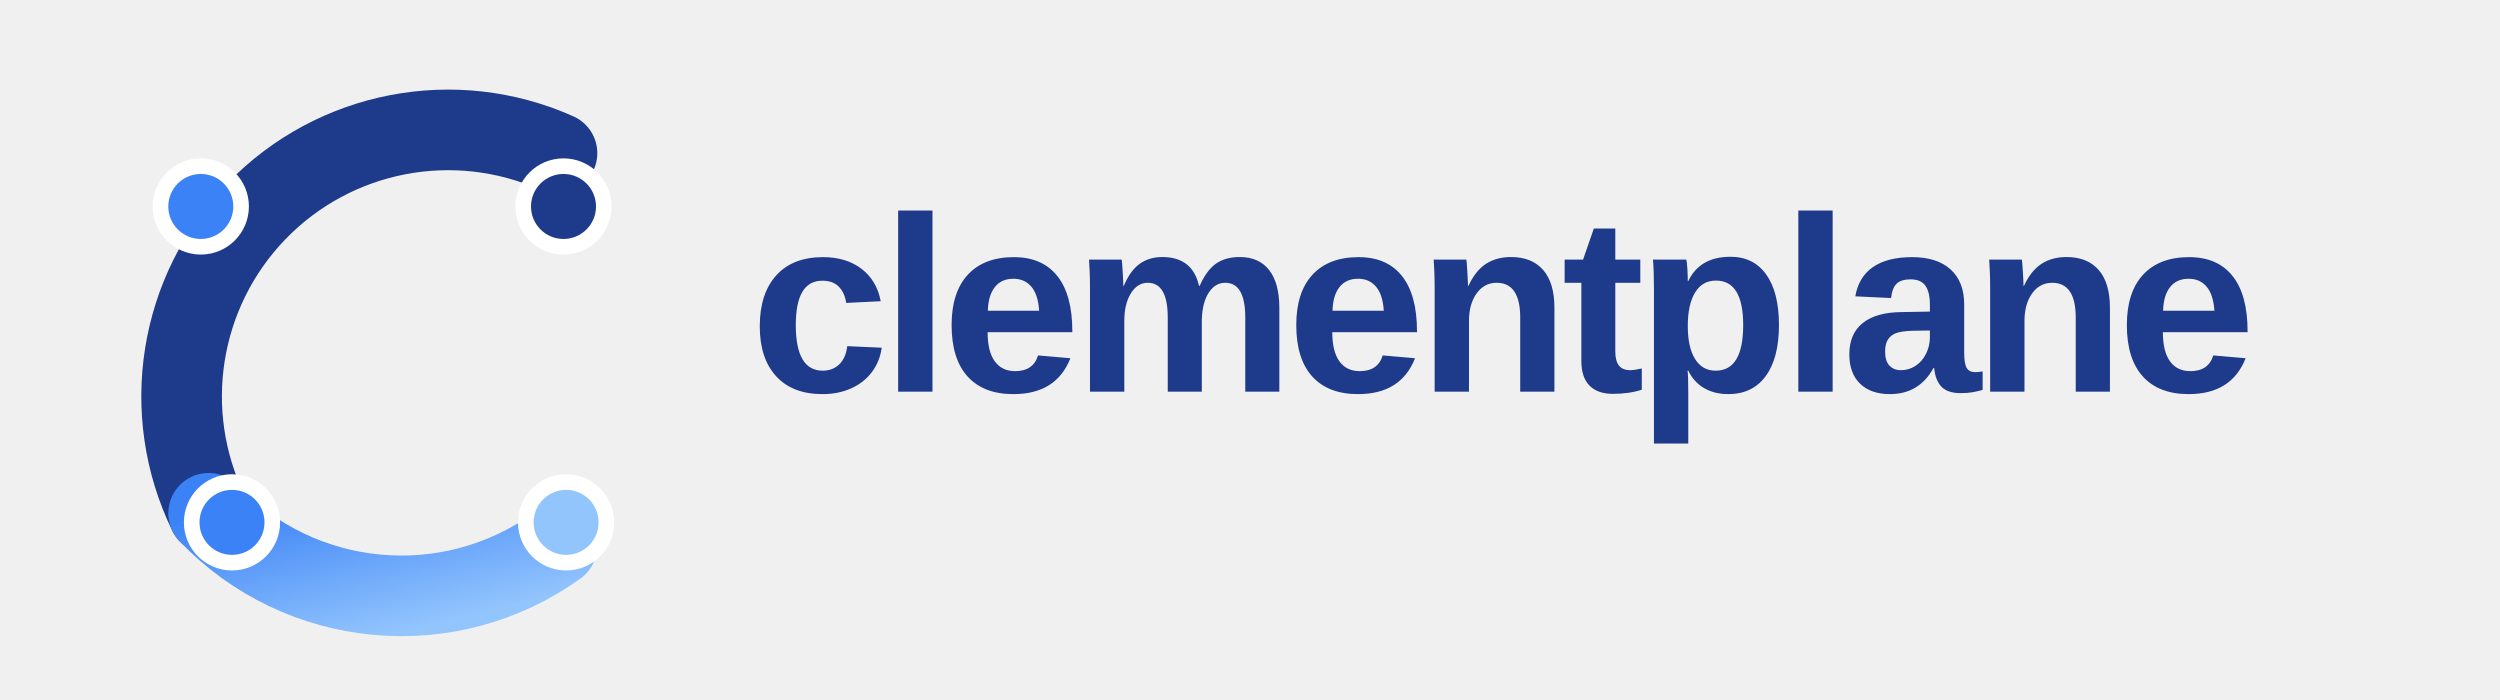
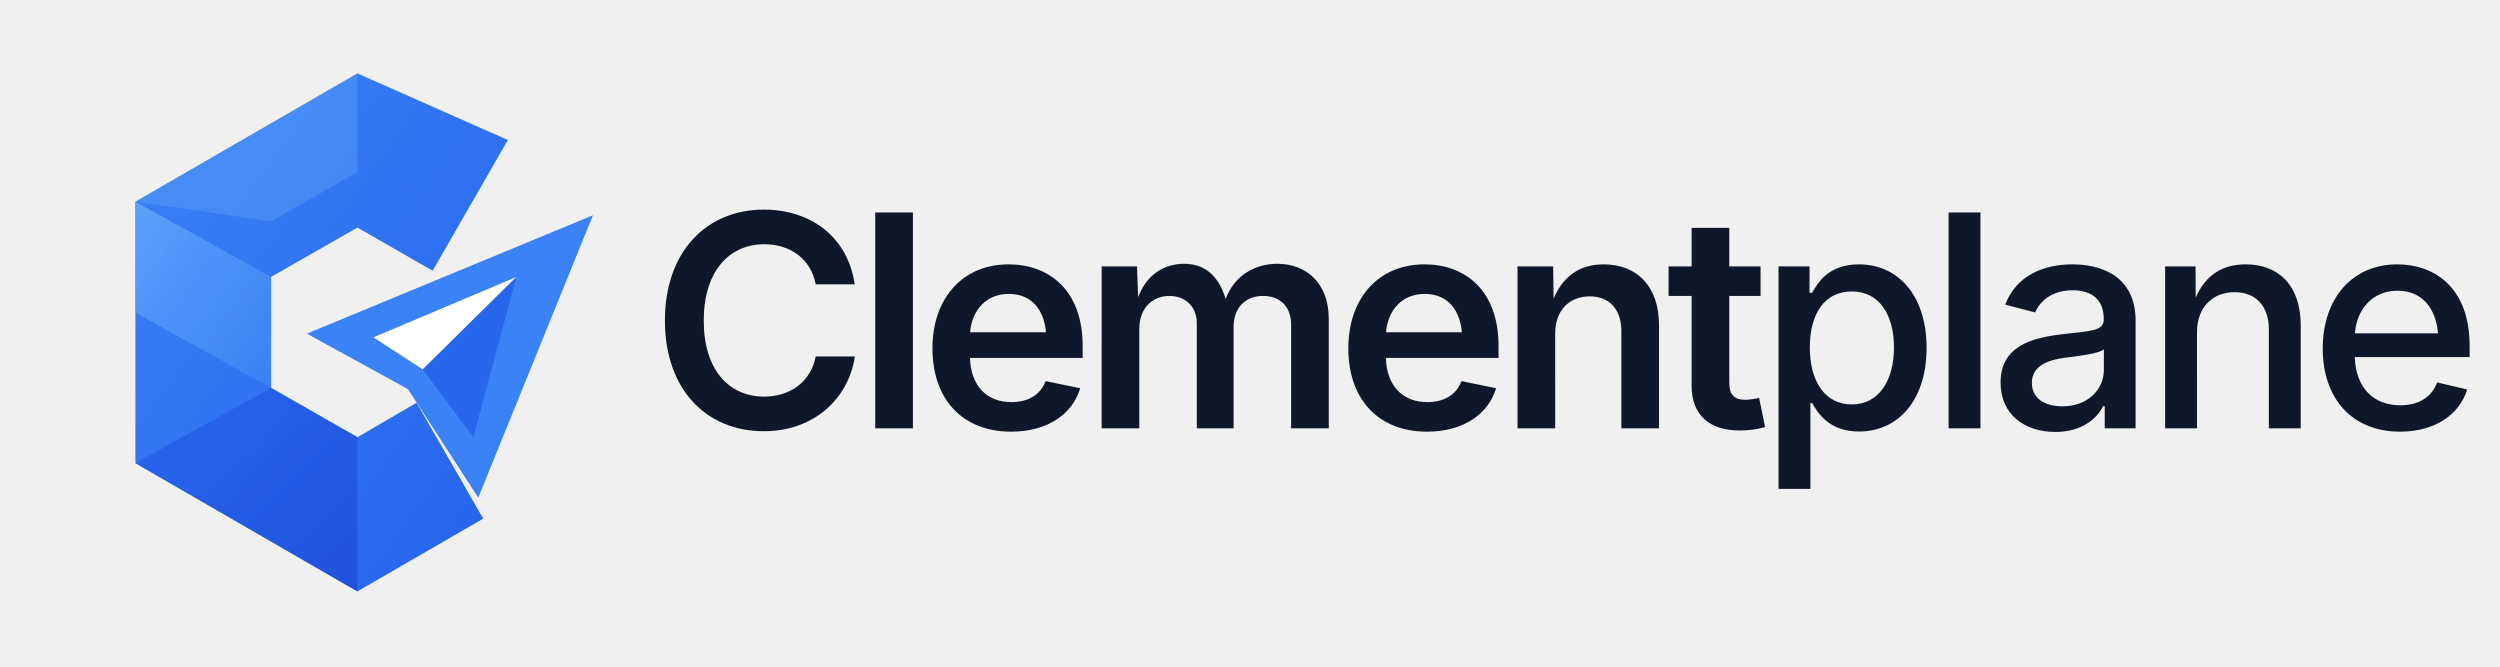
- <svg xmlns="http://www.w3.org/2000/svg" viewBox="0 0 1500 420">
-   <defs>
-     <linearGradient id="g1" x1="0" y1="0" x2="1" y2="1">
-       <stop offset="0%" stop-color="#3B82F6" />
-       <stop offset="100%" stop-color="#93C5FD" />
-     </linearGradient>
-   </defs>
-   <g transform="translate(30 10) scale(.78)">
-     <path d="M390 105 A205 205 0 0 0 122 382" fill="none" stroke="#1E3A8A" stroke-width="62" stroke-linecap="round" />
-     <path d="M122 382 A205 205 0 0 0 390 407" fill="none" stroke="url(#g1)" stroke-width="62" stroke-linecap="round" />
-     <circle cx="116" cy="146" r="31" fill="#3B82F6" stroke="white" stroke-width="12" />
-     <circle cx="395" cy="146" r="31" fill="#1E3A8A" stroke="white" stroke-width="12" />
-     <circle cx="140" cy="389" r="31" fill="#3B82F6" stroke="white" stroke-width="12" />
-     <circle cx="397" cy="389" r="31" fill="#93C5FD" stroke="white" stroke-width="12" />
+ <svg xmlns="http://www.w3.org/2000/svg" viewBox="0 0 1500 400" version="1.1" id="svg13">
+   <defs id="defs13" />
+   <g transform="translate(25 10) scale(.74)" id="g12">
+     <defs id="defs6">
+       <linearGradient id="g1" x1="0" y1="0" x2="1" y2="1">
+         <stop stop-color="#60A5FA" id="stop1" />
+         <stop offset="1" stop-color="#3B82F6" id="stop2" />
+       </linearGradient>
+       <linearGradient id="g2" x1="0" y1="0" x2="1" y2="1">
+         <stop stop-color="#3B82F6" id="stop3" />
+         <stop offset="1" stop-color="#2563EB" id="stop4" />
+       </linearGradient>
+       <linearGradient id="g3" x1="0" y1="0" x2="1" y2="1">
+         <stop stop-color="#2563EB" id="stop5" />
+         <stop offset="1" stop-color="#1D4ED8" id="stop6" />
+       </linearGradient>
+     </defs>
+     <path fill="url(#g2)" d="M256 46 76 150v212l180 104 102-59-54-94-48 28-70-40V211l70-40 61 35 61-106z" id="path6" />
+     <path fill="url(#g1)" d="M76 150 186 211v90L76 240z" opacity=".88" id="path7" />
+     <path fill="url(#g3)" d="M76 362 186 301l70 40v125z" opacity=".82" id="path8" />
+     <path fill="#60A5FA" d="M256 46v80l-70 40-110-16z" opacity=".38" id="path9" />
+     <path fill="#3B82F6" d="M215 257 447 161 354 390l-57-88-82-45z" id="path10" />
+     <path fill="#FFFFFF" d="M269 260 385 211 309 286z" id="path11" />
+     <path fill="#2563EB" d="M309 286 385 211 350 341z" opacity=".88" id="path12" />
  </g>
-   <text x="450" y="235" font-family="Manrope, Arial, sans-serif" font-size="150" font-weight="700" fill="#1E3A8A" letter-spacing="-5">clementplane</text>
+   <g id="text13" style="font-size:178px;font-family:Inter, sans-serif;letter-spacing:-8;fill:#0f172a" aria-label="Clementplane">
+     <path style="font-weight:600" d="m 458.228,258.738 c 30.594,0 51.105,-20.077 54.669,-44.848 h -23.467 c -2.955,15.297 -15.471,24.075 -30.941,24.075 -21.033,0 -36.243,-15.905 -36.243,-45.63 0,-29.377 15.123,-45.804 36.33,-45.804 15.471,0 27.986,8.778 30.854,24.075 h 23.38 c -4.085,-28.334 -26.161,-44.848 -54.582,-44.848 -33.81,0 -59.275,24.684 -59.275,66.576 0,41.719 25.205,66.402 59.275,66.402 z M 547.745,127.498 H 525.147 V 257 h 22.598 z m 58.924,131.501 c 21.642,0 36.765,-10.343 41.458,-26.074 l -20.772,-4.259 c -3.042,8.257 -10.517,12.603 -20.425,12.603 -14.515,0 -24.336,-9.213 -24.944,-26.509 h 67.619 v -7.127 c 0,-34.07 -20.686,-49.02 -44.413,-49.02 -27.812,0 -45.717,20.512 -45.717,50.41 0,30.42 17.904,49.976 47.194,49.976 z m -24.597,-59.623 c 1.043,-12.95 9.387,-23.032 23.206,-23.032 13.472,0 21.033,9.126 22.337,23.032 z M 660.986,257 h 22.598 v -59.536 c 0,-12.95 8.17,-19.903 18.078,-19.903 9.561,0 16.427,6.432 16.427,16.34 V 257 h 22.076 v -61.014 c 0,-10.864 6.692,-18.426 17.644,-18.426 9.3,0 16.861,5.389 16.861,17.383 V 257 h 22.598 v -65.533 c 0,-21.555 -13.385,-33.201 -30.854,-33.201 -13.646,0 -25.813,7.127 -31.028,21.12 -4.172,-13.819 -12.429,-21.12 -24.944,-21.12 -11.56,0 -22.511,6.258 -27.552,20.077 l -0.695,-18.513 h -21.207 z m 195.205,1.999 c 21.642,0 36.765,-10.343 41.458,-26.074 l -20.772,-4.259 c -3.042,8.257 -10.517,12.603 -20.425,12.603 -14.515,0 -24.336,-9.213 -24.944,-26.509 h 67.619 v -7.127 c 0,-34.07 -20.686,-49.02 -44.413,-49.02 -27.812,0 -45.717,20.512 -45.717,50.41 0,30.42 17.904,49.976 47.194,49.976 z m -24.597,-59.623 c 1.043,-12.95 9.387,-23.032 23.206,-23.032 13.472,0 21.033,9.126 22.337,23.032 z m 101.512,0.695 c 0,-14.08 8.691,-22.25 20.772,-22.25 11.82,0 18.947,7.822 18.947,20.859 V 257 h 22.598 v -61.796 c 0,-23.38 -13.211,-36.591 -33.201,-36.591 -14.254,0 -24.336,6.953 -30.072,20.599 l -0.261,-19.382 H 910.509 V 257 h 22.598 z m 123.24,-40.241 h -18.773 v -23.119 h -22.598 v 23.119 h -13.819 v 17.73 h 13.819 v 53.974 c 0,17.209 10.343,26.77 28.942,26.77 4.78,0 10.169,-0.608 15.123,-2.086 l -3.563,-17.47 c -2.173,0.521 -6.171,1.13 -8.257,1.13 -6.866,0 -9.648,-3.216 -9.648,-10.256 v -52.062 h 18.773 z" id="path13" />
+     <path style="font-weight:500" d="m 1067.12,293.33 h 19.121 v -51.54 h 1.043 c 3.39,6.171 10.43,17.122 28.073,17.122 23.641,0 40.589,-18.86 40.589,-50.236 0,-31.637 -17.296,-50.062 -40.589,-50.062 -18.165,0 -24.684,11.038 -28.073,17.035 h -1.565 v -15.818 h -18.6 z m 43.978,-50.671 c -16.166,0 -25.205,-13.906 -25.205,-34.157 0,-20.164 8.778,-33.636 25.205,-33.636 16.861,0 25.292,14.515 25.292,33.636 0,19.295 -8.691,34.157 -25.292,34.157 z m 77.176,-115.161 h -19.121 V 257 h 19.121 z m 44.931,131.675 c 15.731,0 24.944,-7.909 28.682,-15.471 h 0.956 V 257 h 18.513 v -64.49 c 0,-28.073 -22.337,-33.896 -37.981,-33.896 -17.296,0 -33.636,6.779 -40.241,24.162 l 17.991,4.693 c 2.694,-6.605 9.821,-13.298 22.511,-13.298 12.168,0 18.6,6.258 18.6,17.035 v 0.521 c 0,6.866 -7.388,6.779 -24.51,8.778 -18.339,2.086 -37.373,6.953 -37.373,29.029 0,19.121 14.341,29.638 32.853,29.638 z m 4.259,-15.384 c -10.691,0 -18.339,-4.78 -18.339,-13.993 0,-9.995 8.865,-13.646 19.643,-15.123 5.91,-0.782 20.686,-2.347 23.554,-5.128 v 12.429 c 0,11.386 -9.3,21.815 -24.857,21.815 z m 80.739,-44.326 c 0,-15.384 9.561,-24.162 22.598,-24.162 12.689,0 20.512,8.344 20.512,22.337 V 257 h 19.121 v -61.709 c 0,-23.988 -13.211,-36.678 -33.027,-36.678 -13.732,0 -23.901,6.171 -29.985,19.903 l -0.087,-18.687 h -18.252 V 257 h 19.121 z m 121.85,59.536 c 20.773,0 35.635,-10.169 40.241,-25.292 l -17.991,-4.259 c -3.39,9.039 -11.386,13.732 -22.076,13.732 -15.905,0 -26.683,-10.169 -27.378,-28.942 h 68.923 v -6.779 c 0,-35.026 -21.207,-48.846 -43.37,-48.846 -27.204,0 -44.761,20.599 -44.761,50.497 0,30.159 17.73,49.889 46.412,49.889 z m -27.117,-59.015 c 1.043,-13.993 10.256,-25.553 25.553,-25.553 14.688,0 22.945,10.256 24.336,25.553 z" id="path14" />
+   </g>
</svg>
